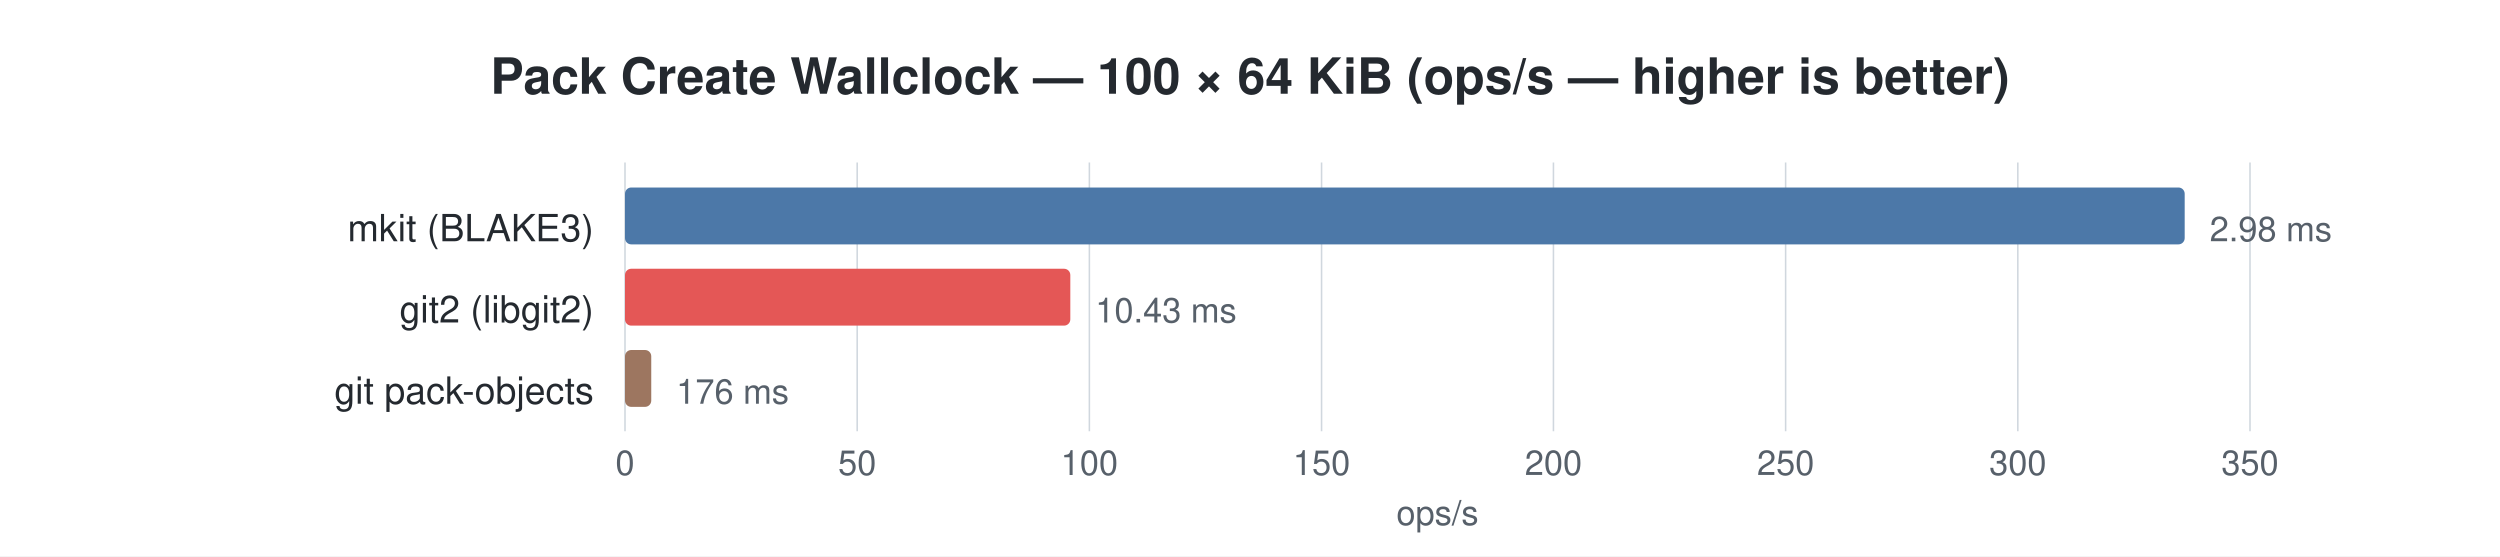
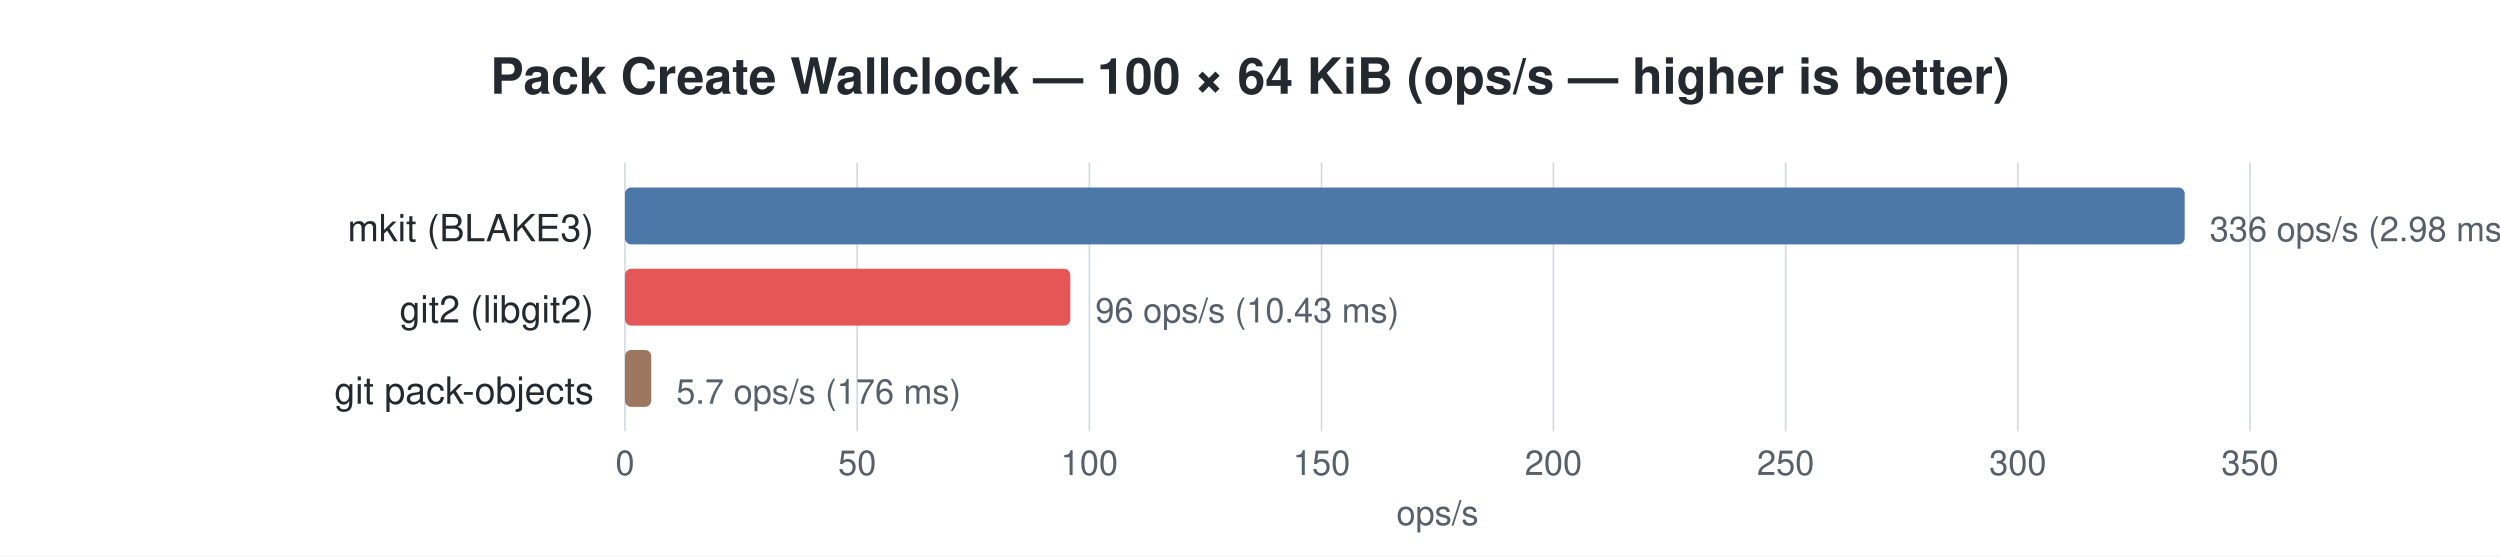
<svg xmlns="http://www.w3.org/2000/svg" width="800" height="178" viewBox="0 0 800 178">
  <style>
text { font-family: -apple-system, BlinkMacSystemFont, "Segoe UI", Helvetica, Arial, sans-serif; }
.title { font-size: 16px; font-weight: 600; fill: #24292f; }
.label { font-size: 12px; fill: #24292f; }
.value { font-size: 11px; fill: #57606a; }
.axis-label { font-size: 11px; fill: #57606a; }
.grid { stroke: #d0d7de; stroke-width: 0.5; }
</style>
  <rect width="100%" height="100%" fill="white" />
  <text x="400.0" y="30" text-anchor="middle" class="title">Pack Create Wallclock — 100 × 64 KiB (ops/s — higher is better)</text>
  <line x1="200.0" y1="52.0" x2="200.0" y2="138.0" class="grid" />
  <text x="200.0" y="152.0" text-anchor="middle" class="axis-label">0</text>
  <line x1="274.3" y1="52.0" x2="274.3" y2="138.0" class="grid" />
  <text x="274.3" y="152.0" text-anchor="middle" class="axis-label">50</text>
  <line x1="348.6" y1="52.0" x2="348.6" y2="138.0" class="grid" />
  <text x="348.6" y="152.0" text-anchor="middle" class="axis-label">100</text>
  <line x1="422.9" y1="52.0" x2="422.9" y2="138.0" class="grid" />
  <text x="422.9" y="152.0" text-anchor="middle" class="axis-label">150</text>
  <line x1="497.1" y1="52.0" x2="497.1" y2="138.0" class="grid" />
  <text x="497.1" y="152.0" text-anchor="middle" class="axis-label">200</text>
  <line x1="571.4" y1="52.0" x2="571.4" y2="138.0" class="grid" />
  <text x="571.4" y="152.0" text-anchor="middle" class="axis-label">250</text>
  <line x1="645.7" y1="52.0" x2="645.7" y2="138.0" class="grid" />
  <text x="645.7" y="152.0" text-anchor="middle" class="axis-label">300</text>
  <line x1="720.0" y1="52.0" x2="720.0" y2="138.0" class="grid" />
  <text x="720.0" y="152.0" text-anchor="middle" class="axis-label">350</text>
  <text x="460.0" y="168.0" text-anchor="middle" class="axis-label">ops/s</text>
  <text x="190.0" y="77.2" text-anchor="end" class="label">mkit (BLAKE3)</text>
  <rect x="200.0" y="60.0" width="499.1" height="18.2" rx="2" fill="#4C78A8" />
-   <text x="707.1" y="77.2" class="value">2.98 ms</text>
+   <text x="707.1" y="77.2" class="value">336 ops/s (2.98 ms)</text>
  <text x="190.0" y="103.2" text-anchor="end" class="label">git2 (libgit2)</text>
  <rect x="200.0" y="86.0" width="142.5" height="18.2" rx="2" fill="#E45756" />
-   <text x="350.5" y="103.2" class="value">10.43 ms</text>
+   <text x="350.5" y="103.2" class="value">96 ops/s (10.43 ms)</text>
  <text x="190.0" y="129.2" text-anchor="end" class="label">git pack-objects</text>
  <rect x="200.0" y="112.0" width="8.4" height="18.2" rx="2" fill="#9D7660" />
-   <text x="216.4" y="129.2" class="value">176 ms</text>
+   <text x="216.4" y="129.2" class="value">5.7 ops/s (176 ms)</text>
</svg>
